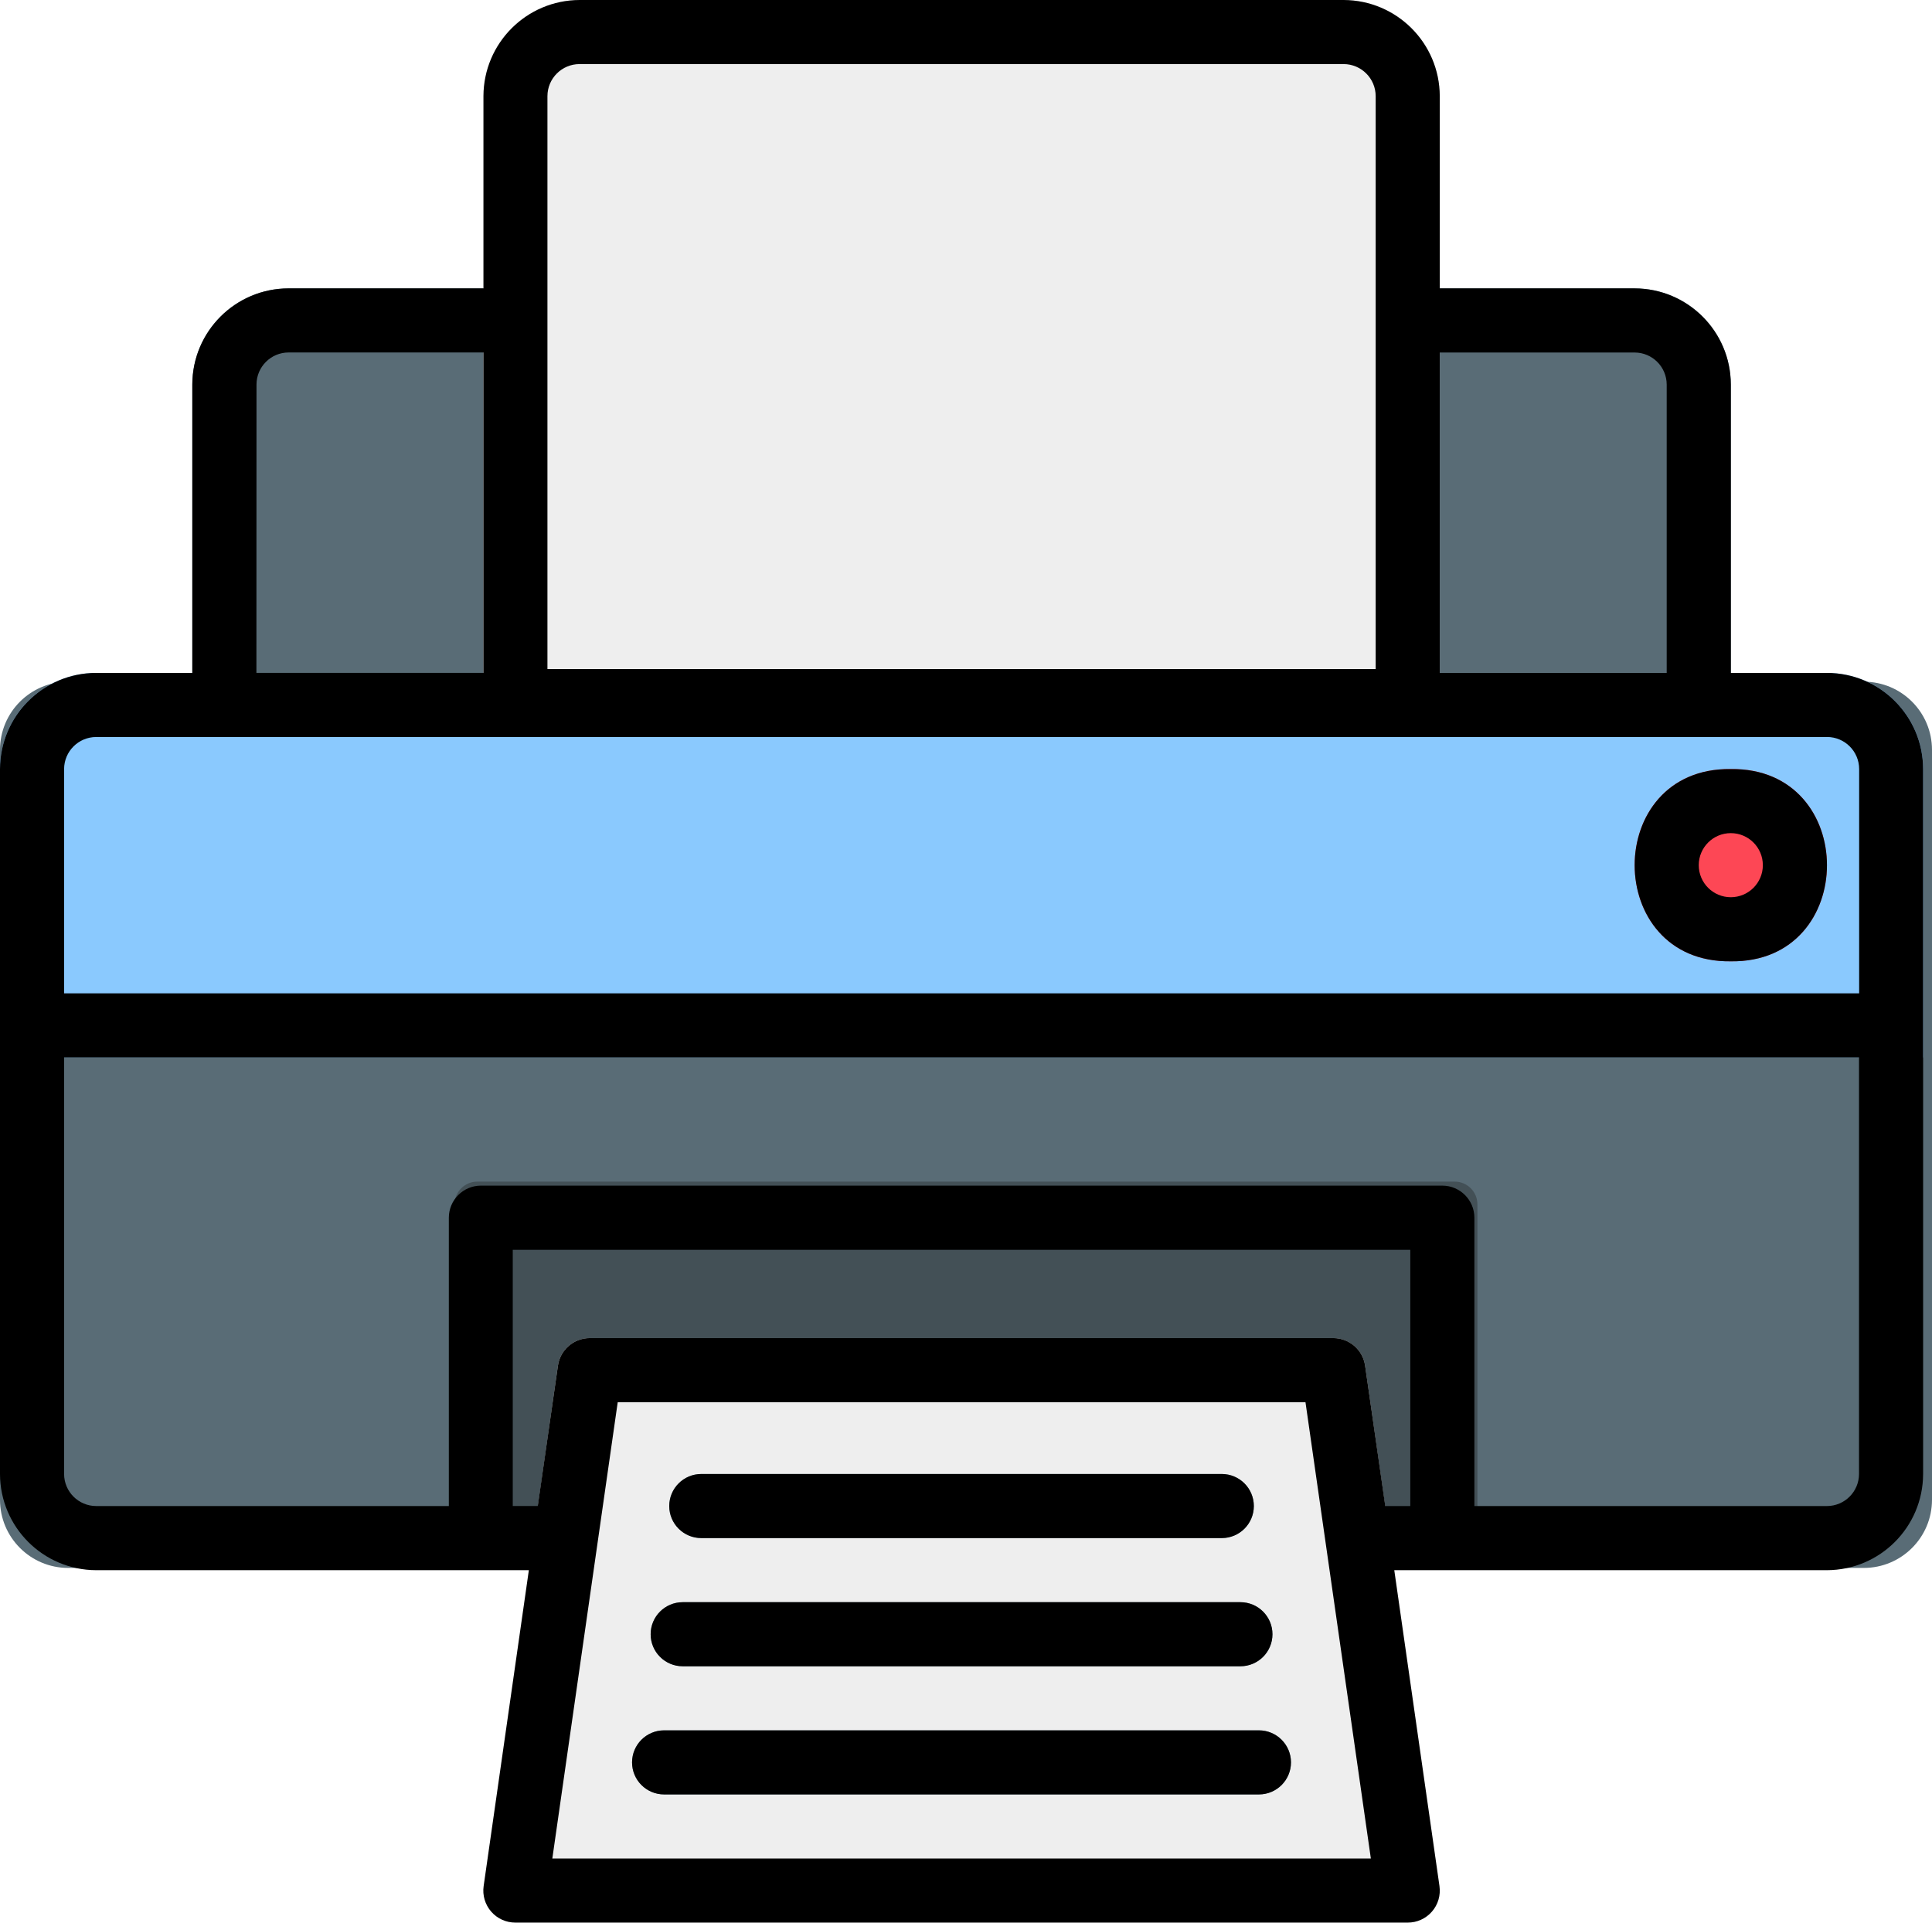
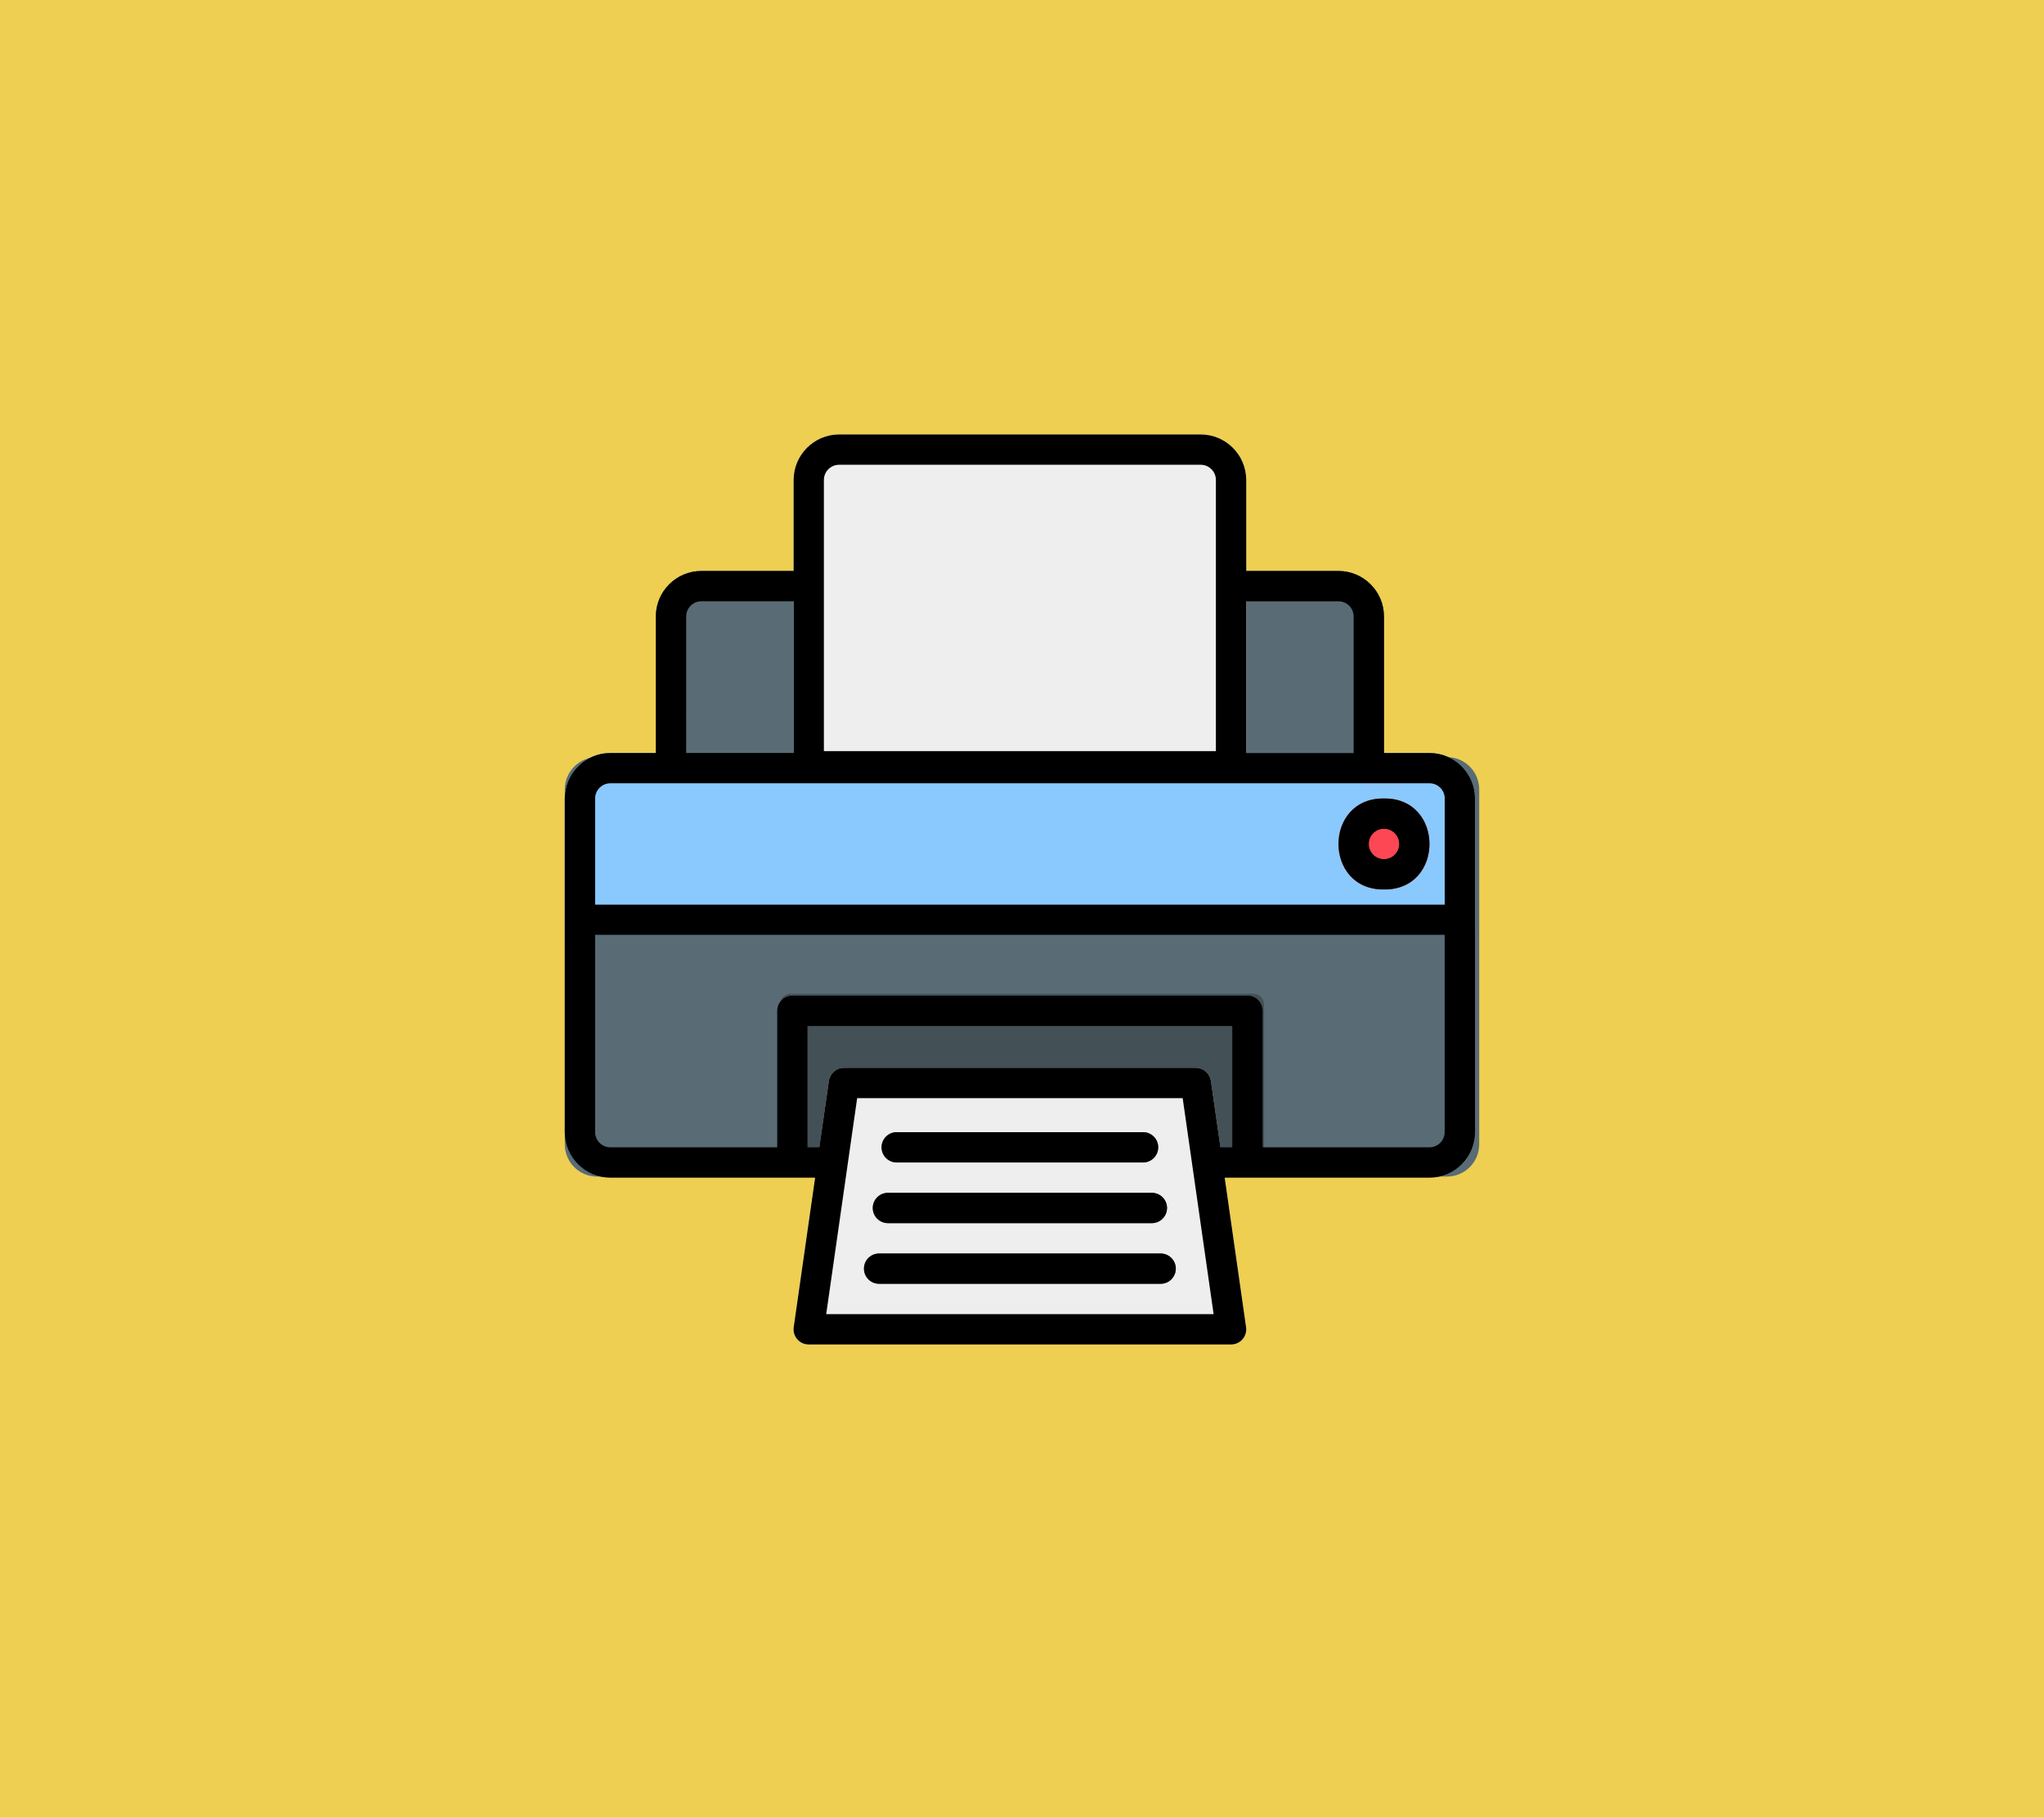
- <svg xmlns="http://www.w3.org/2000/svg" width="85" height="84.609" viewBox="0 0 85 84.609">
-   <g id="impresora" transform="translate(-2 -2)">
-     <g id="_22_Printer" data-name="22 Printer" transform="translate(2 2)">
-       <path id="Trazado_119010" data-name="Trazado 119010" d="M71.457,11H12.23A4.23,4.23,0,0,0,8,15.23V30.742H75.687V15.23A4.23,4.23,0,0,0,71.457,11Z" transform="translate(0.461 1.691)" fill="#596c76" />
-       <path id="Trazado_119011" data-name="Trazado 119011" d="M54.929,2H21.31a4.235,4.235,0,0,0-4.23,4.23V32.854a1.41,1.41,0,0,0,1.41,1.41H57.749a1.41,1.41,0,0,0,1.41-1.41V6.23A4.235,4.235,0,0,0,54.929,2Z" transform="translate(4.185 -2)" fill="#eee" />
-       <rect id="Rectángulo_36408" data-name="Rectángulo 36408" width="85" height="39" rx="3" transform="translate(0 30)" fill="#596c76" />
-       <rect id="Rectángulo_36409" data-name="Rectángulo 36409" width="45" height="17" rx="1" transform="translate(20 52)" fill="#435056" />
-       <path id="Trazado_119012" data-name="Trazado 119012" d="M55.873,44.97a1.41,1.41,0,0,0-1.4-1.21H21.762a1.41,1.41,0,0,0-1.4,1.211l-3.272,22.9a1.41,1.41,0,0,0,1.4,1.61H57.749a1.41,1.41,0,0,0,1.4-1.61Z" transform="translate(4.185 15.128)" fill="#eee" />
-       <path id="Trazado_119013" data-name="Trazado 119013" d="M82.379,23H6.23A4.23,4.23,0,0,0,2,27.23V39.922H86.609V27.23A4.23,4.23,0,0,0,82.379,23Z" transform="translate(-2 6.613)" fill="#8ac9fe" />
-       <g id="Grupo_85417" data-name="Grupo 85417" transform="translate(27.808 64.867)">
-         <path id="Trazado_119014" data-name="Trazado 119014" d="M49.3,58.82H23.13a1.41,1.41,0,0,1,0-2.82H49.3a1.41,1.41,0,0,1,0,2.82Z" transform="translate(-21.72 -44.719)" fill="#788d96" />
-         <path id="Trazado_119015" data-name="Trazado 119015" d="M48.247,54.82H23.71a1.41,1.41,0,0,1,0-2.82H48.247a1.41,1.41,0,0,1,0,2.82Z" transform="translate(-21.482 -46.359)" fill="#788d96" />
-         <path id="Trazado_119016" data-name="Trazado 119016" d="M47.191,50.82H24.29a1.41,1.41,0,0,1,0-2.82h22.9a1.41,1.41,0,0,1,0,2.82Z" transform="translate(-21.244 -48)" fill="#788d96" />
+ <svg xmlns="http://www.w3.org/2000/svg" width="190" height="169" viewBox="0 0 190 169">
+   <g transform="translate(-180 -7897)">
+     <rect width="190" height="169" transform="translate(180 7897)" fill="#eecf52" />
+     <g transform="translate(230.5 7935.391)">
+       <g transform="translate(2 2)">
+         <path d="M71.457,11H12.23A4.23,4.23,0,0,0,8,15.23V30.742H75.687V15.23A4.23,4.23,0,0,0,71.457,11Z" transform="translate(0.461 1.691)" fill="#596c76" />
+         <path d="M54.929,2H21.31a4.235,4.235,0,0,0-4.23,4.23V32.854a1.41,1.41,0,0,0,1.41,1.41H57.749a1.41,1.41,0,0,0,1.41-1.41V6.23A4.235,4.235,0,0,0,54.929,2Z" transform="translate(4.185 -2)" fill="#eee" />
+         <rect width="85" height="39" rx="3" transform="translate(0 30)" fill="#596c76" />
+         <rect width="45" height="17" rx="1" transform="translate(20 52)" fill="#435056" />
+         <path d="M55.873,44.97a1.41,1.41,0,0,0-1.4-1.21H21.762a1.41,1.41,0,0,0-1.4,1.211l-3.272,22.9a1.41,1.41,0,0,0,1.4,1.61H57.749a1.41,1.41,0,0,0,1.4-1.61Z" transform="translate(4.185 15.128)" fill="#eee" />
+         <path d="M82.379,23H6.23A4.23,4.23,0,0,0,2,27.23V39.922H86.609V27.23A4.23,4.23,0,0,0,82.379,23Z" transform="translate(-2 6.613)" fill="#8ac9fe" />
+         <g transform="translate(27.808 64.867)">
+           <path d="M49.3,58.82H23.13a1.41,1.41,0,0,1,0-2.82H49.3a1.41,1.41,0,0,1,0,2.82Z" transform="translate(-21.72 -44.719)" fill="#788d96" />
+           <path d="M48.247,54.82H23.71a1.41,1.41,0,0,1,0-2.82H48.247a1.41,1.41,0,0,1,0,2.82Z" transform="translate(-21.482 -46.359)" fill="#788d96" />
+           <path d="M47.191,50.82H24.29a1.41,1.41,0,0,1,0-2.82h22.9a1.41,1.41,0,0,1,0,2.82Z" transform="translate(-21.244 -48)" fill="#788d96" />
+         </g>
+         <path d="M57.23,26c-5.641-.077-5.641,8.536,0,8.46C62.871,34.538,62.871,25.924,57.23,26Z" transform="translate(18.918 7.844)" fill="#fd4755" />
      </g>
-       <path id="Trazado_119017" data-name="Trazado 119017" d="M57.23,26c-5.641-.077-5.641,8.536,0,8.46C62.871,34.538,62.871,25.924,57.23,26Z" transform="translate(18.918 7.844)" fill="#fd4755" />
-     </g>
-     <g id="Layer_32" data-name="Layer 32" transform="translate(2 2)">
-       <path id="Trazado_119018" data-name="Trazado 119018" d="M82.379,31.613h-4.23V18.922a4.243,4.243,0,0,0-4.23-4.23H65.344V6.23A4.243,4.243,0,0,0,61.114,2H27.5a4.243,4.243,0,0,0-4.23,4.23v8.461H14.691a4.243,4.243,0,0,0-4.23,4.23V31.613H6.23A4.235,4.235,0,0,0,2,35.844V66.867A4.243,4.243,0,0,0,6.23,71.1H25.268L23.279,85a1.407,1.407,0,0,0,1.4,1.608H63.934A1.407,1.407,0,0,0,65.33,85L63.342,71.1H82.379a4.243,4.243,0,0,0,4.23-4.23V35.844A4.235,4.235,0,0,0,82.379,31.613Zm-8.461-14.1a1.414,1.414,0,0,1,1.41,1.41V31.613H65.344v-14.1ZM26.085,6.23A1.414,1.414,0,0,1,27.5,4.82H61.114a1.414,1.414,0,0,1,1.41,1.41V31.444H26.085Zm-12.8,12.691a1.414,1.414,0,0,1,1.41-1.41h8.574v14.1H13.281Zm69.1,15.512a1.414,1.414,0,0,1,1.41,1.41v9.871H4.82V35.844a1.414,1.414,0,0,1,1.41-1.41ZM62.312,83.789H26.3l2.877-20.081H59.436Zm.635-15.512L62.059,62.1a1.412,1.412,0,0,0-1.4-1.213H27.947a1.412,1.412,0,0,0-1.4,1.213l-.888,6.176h-1.1V57H64.047V68.277Zm19.432,0H66.867V55.586a1.414,1.414,0,0,0-1.41-1.41h-42.3a1.414,1.414,0,0,0-1.41,1.41V68.277H6.23a1.414,1.414,0,0,1-1.41-1.41V48.535H83.789V66.867A1.414,1.414,0,0,1,82.379,68.277Z" transform="translate(-2 -2)" />
-       <path id="Trazado_119019" data-name="Trazado 119019" d="M49.3,56H23.13a1.41,1.41,0,0,0,0,2.82H49.3a1.41,1.41,0,0,0,0-2.82Z" transform="translate(6.088 20.148)" />
-       <path id="Trazado_119020" data-name="Trazado 119020" d="M23.71,54.82H48.247a1.41,1.41,0,0,0,0-2.82H23.71a1.41,1.41,0,0,0,0,2.82Z" transform="translate(6.326 18.508)" />
-       <path id="Trazado_119021" data-name="Trazado 119021" d="M24.29,50.82h22.9a1.41,1.41,0,0,0,0-2.82H24.29a1.41,1.41,0,0,0,0,2.82Z" transform="translate(6.564 16.867)" />
-       <path id="Trazado_119022" data-name="Trazado 119022" d="M57.23,34.461c5.641.077,5.641-8.536,0-8.46C51.59,25.923,51.59,34.536,57.23,34.461Zm0-5.641a1.41,1.41,0,1,1-1.41,1.41A1.41,1.41,0,0,1,57.23,28.82Z" transform="translate(18.918 7.844)" />
+       <g transform="translate(2 2)">
+         <path d="M82.379,31.613h-4.23V18.922a4.243,4.243,0,0,0-4.23-4.23H65.344V6.23A4.243,4.243,0,0,0,61.114,2H27.5a4.243,4.243,0,0,0-4.23,4.23v8.461H14.691a4.243,4.243,0,0,0-4.23,4.23V31.613H6.23A4.235,4.235,0,0,0,2,35.844V66.867A4.243,4.243,0,0,0,6.23,71.1H25.268L23.279,85a1.407,1.407,0,0,0,1.4,1.608H63.934A1.407,1.407,0,0,0,65.33,85L63.342,71.1H82.379a4.243,4.243,0,0,0,4.23-4.23V35.844A4.235,4.235,0,0,0,82.379,31.613Zm-8.461-14.1a1.414,1.414,0,0,1,1.41,1.41V31.613H65.344v-14.1ZM26.085,6.23A1.414,1.414,0,0,1,27.5,4.82H61.114a1.414,1.414,0,0,1,1.41,1.41V31.444H26.085Zm-12.8,12.691a1.414,1.414,0,0,1,1.41-1.41h8.574v14.1H13.281Zm69.1,15.512a1.414,1.414,0,0,1,1.41,1.41v9.871H4.82V35.844a1.414,1.414,0,0,1,1.41-1.41ZM62.312,83.789H26.3l2.877-20.081H59.436Zm.635-15.512L62.059,62.1a1.412,1.412,0,0,0-1.4-1.213H27.947a1.412,1.412,0,0,0-1.4,1.213l-.888,6.176h-1.1V57H64.047V68.277Zm19.432,0H66.867V55.586a1.414,1.414,0,0,0-1.41-1.41h-42.3a1.414,1.414,0,0,0-1.41,1.41V68.277H6.23a1.414,1.414,0,0,1-1.41-1.41V48.535H83.789V66.867A1.414,1.414,0,0,1,82.379,68.277Z" transform="translate(-2 -2)" />
+         <path d="M49.3,56H23.13a1.41,1.41,0,0,0,0,2.82H49.3a1.41,1.41,0,0,0,0-2.82Z" transform="translate(6.088 20.148)" />
+         <path d="M23.71,54.82H48.247a1.41,1.41,0,0,0,0-2.82H23.71a1.41,1.41,0,0,0,0,2.82Z" transform="translate(6.326 18.508)" />
+         <path d="M24.29,50.82h22.9a1.41,1.41,0,0,0,0-2.82H24.29a1.41,1.41,0,0,0,0,2.82Z" transform="translate(6.564 16.867)" />
+         <path d="M57.23,34.461c5.641.077,5.641-8.536,0-8.46C51.59,25.923,51.59,34.536,57.23,34.461Zm0-5.641a1.41,1.41,0,1,1-1.41,1.41A1.41,1.41,0,0,1,57.23,28.82Z" transform="translate(18.918 7.844)" />
+       </g>
    </g>
  </g>
</svg>
